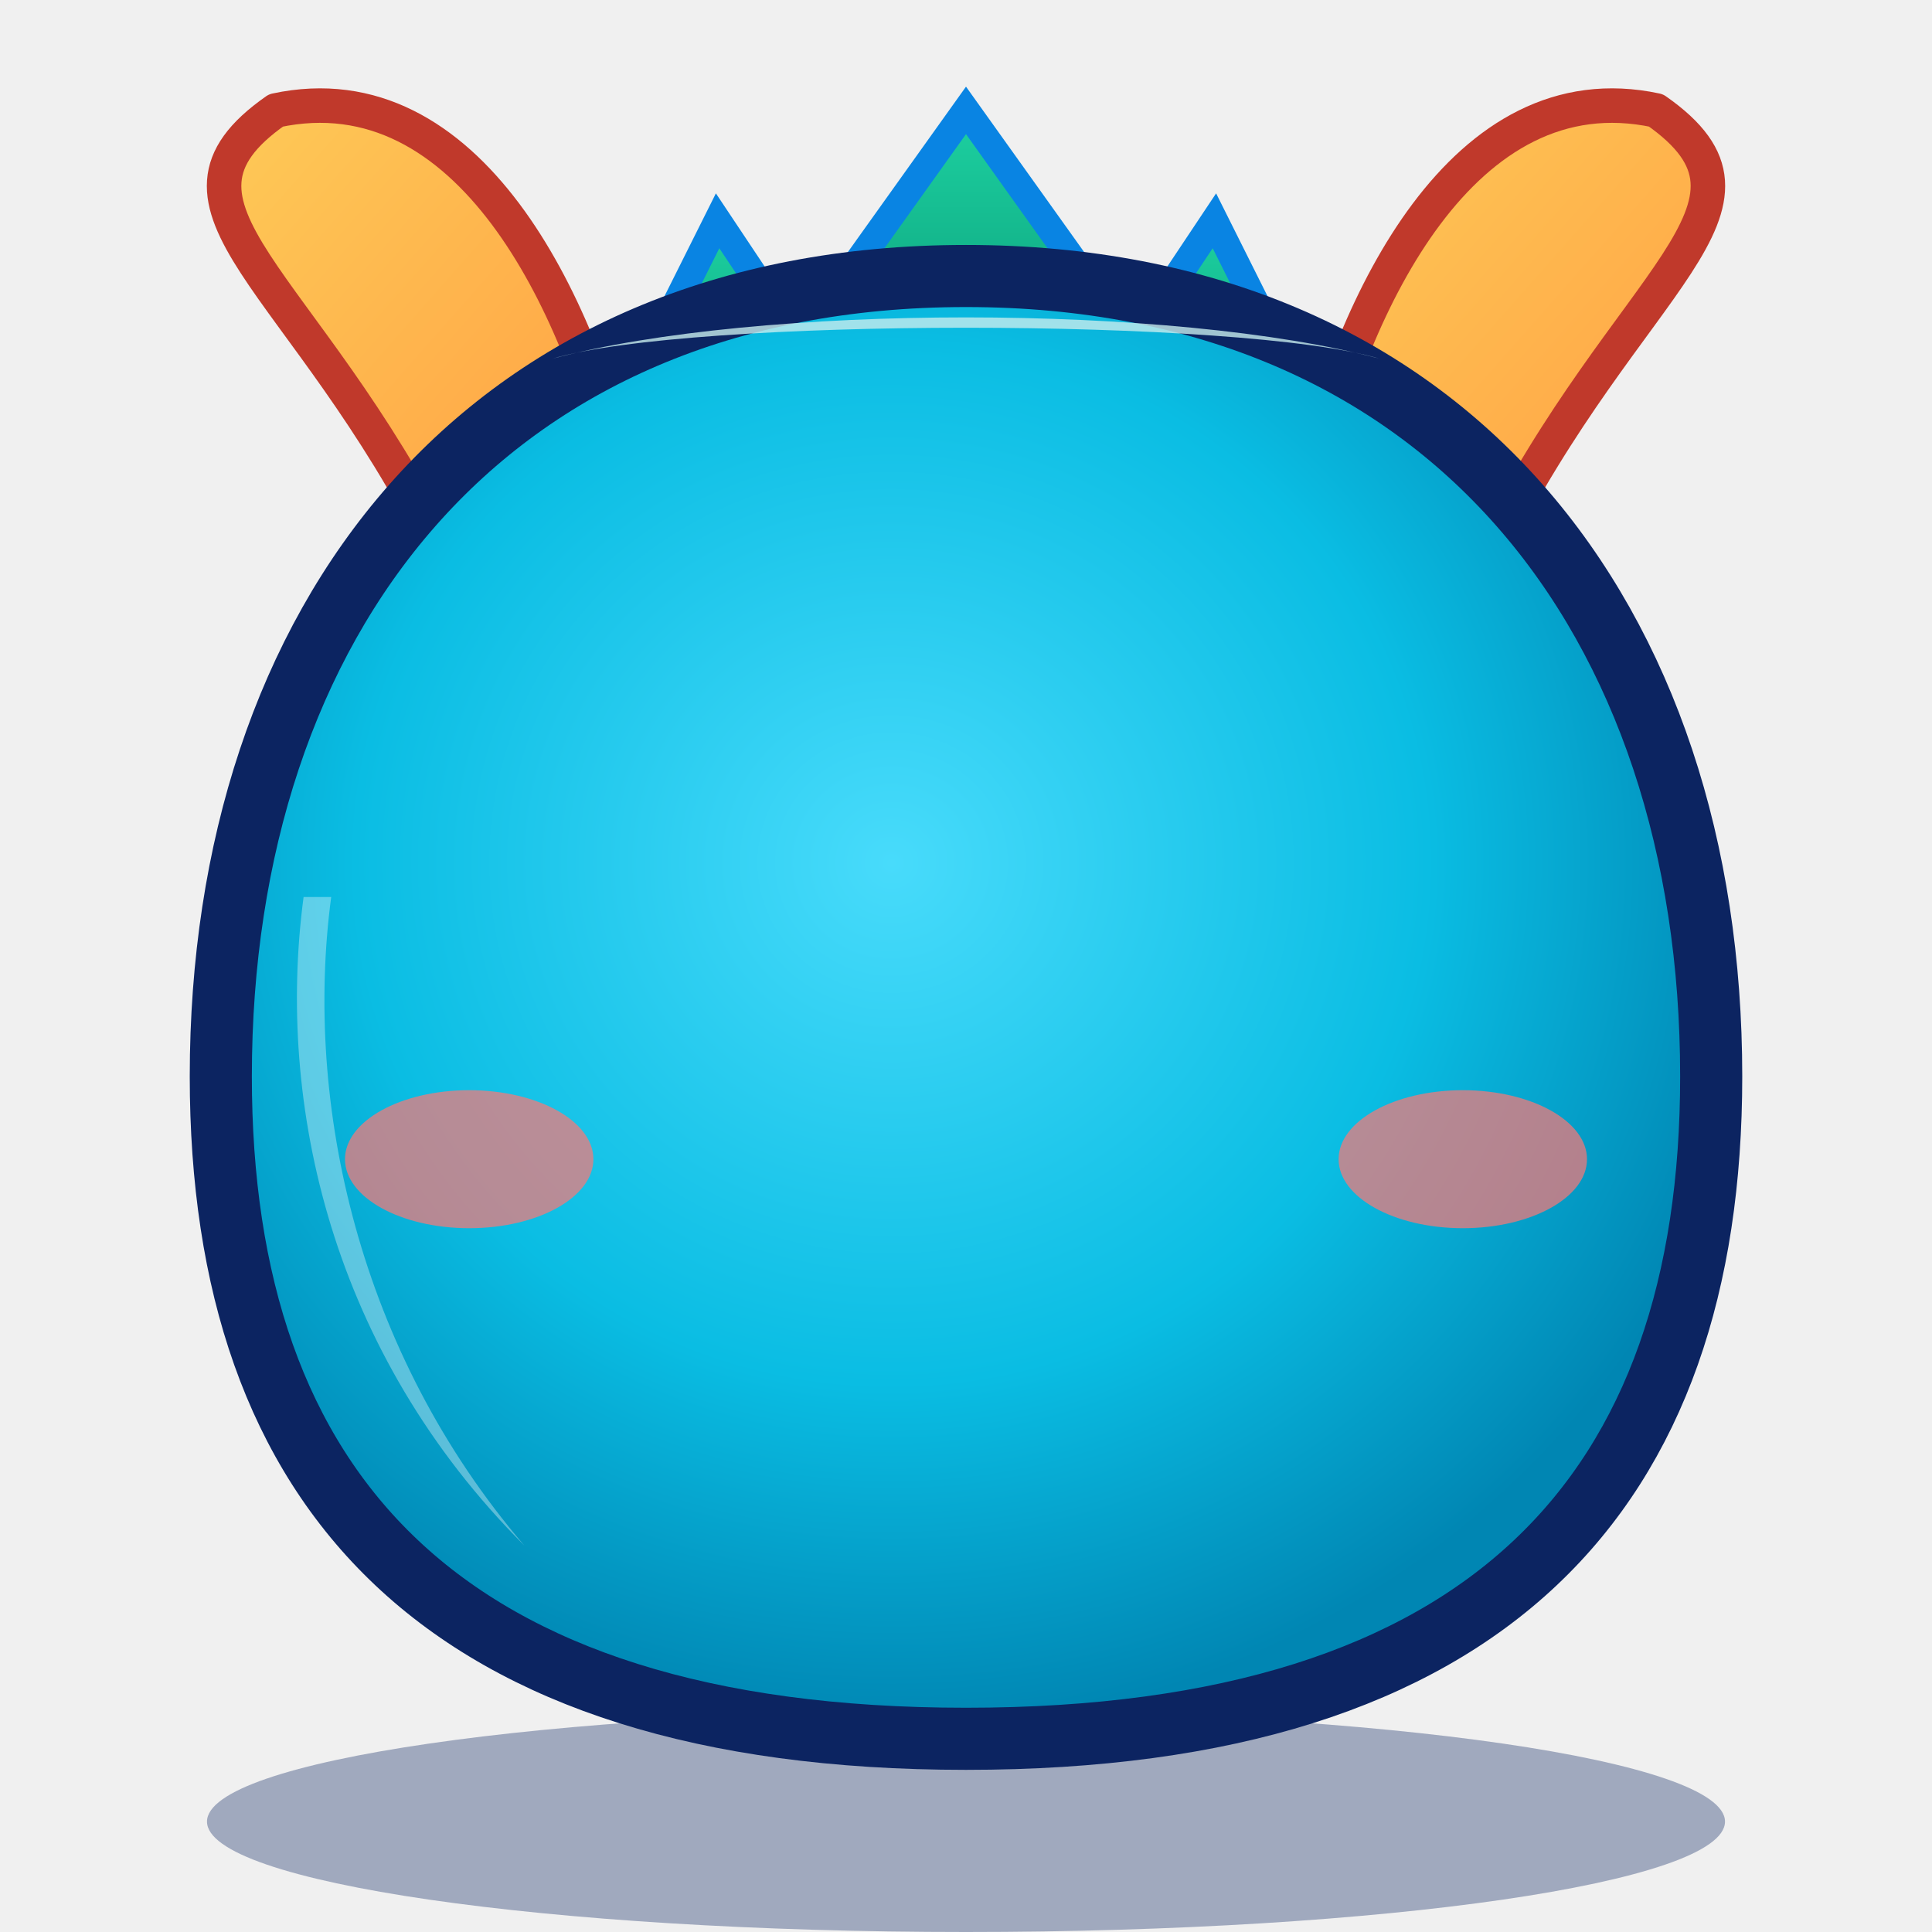
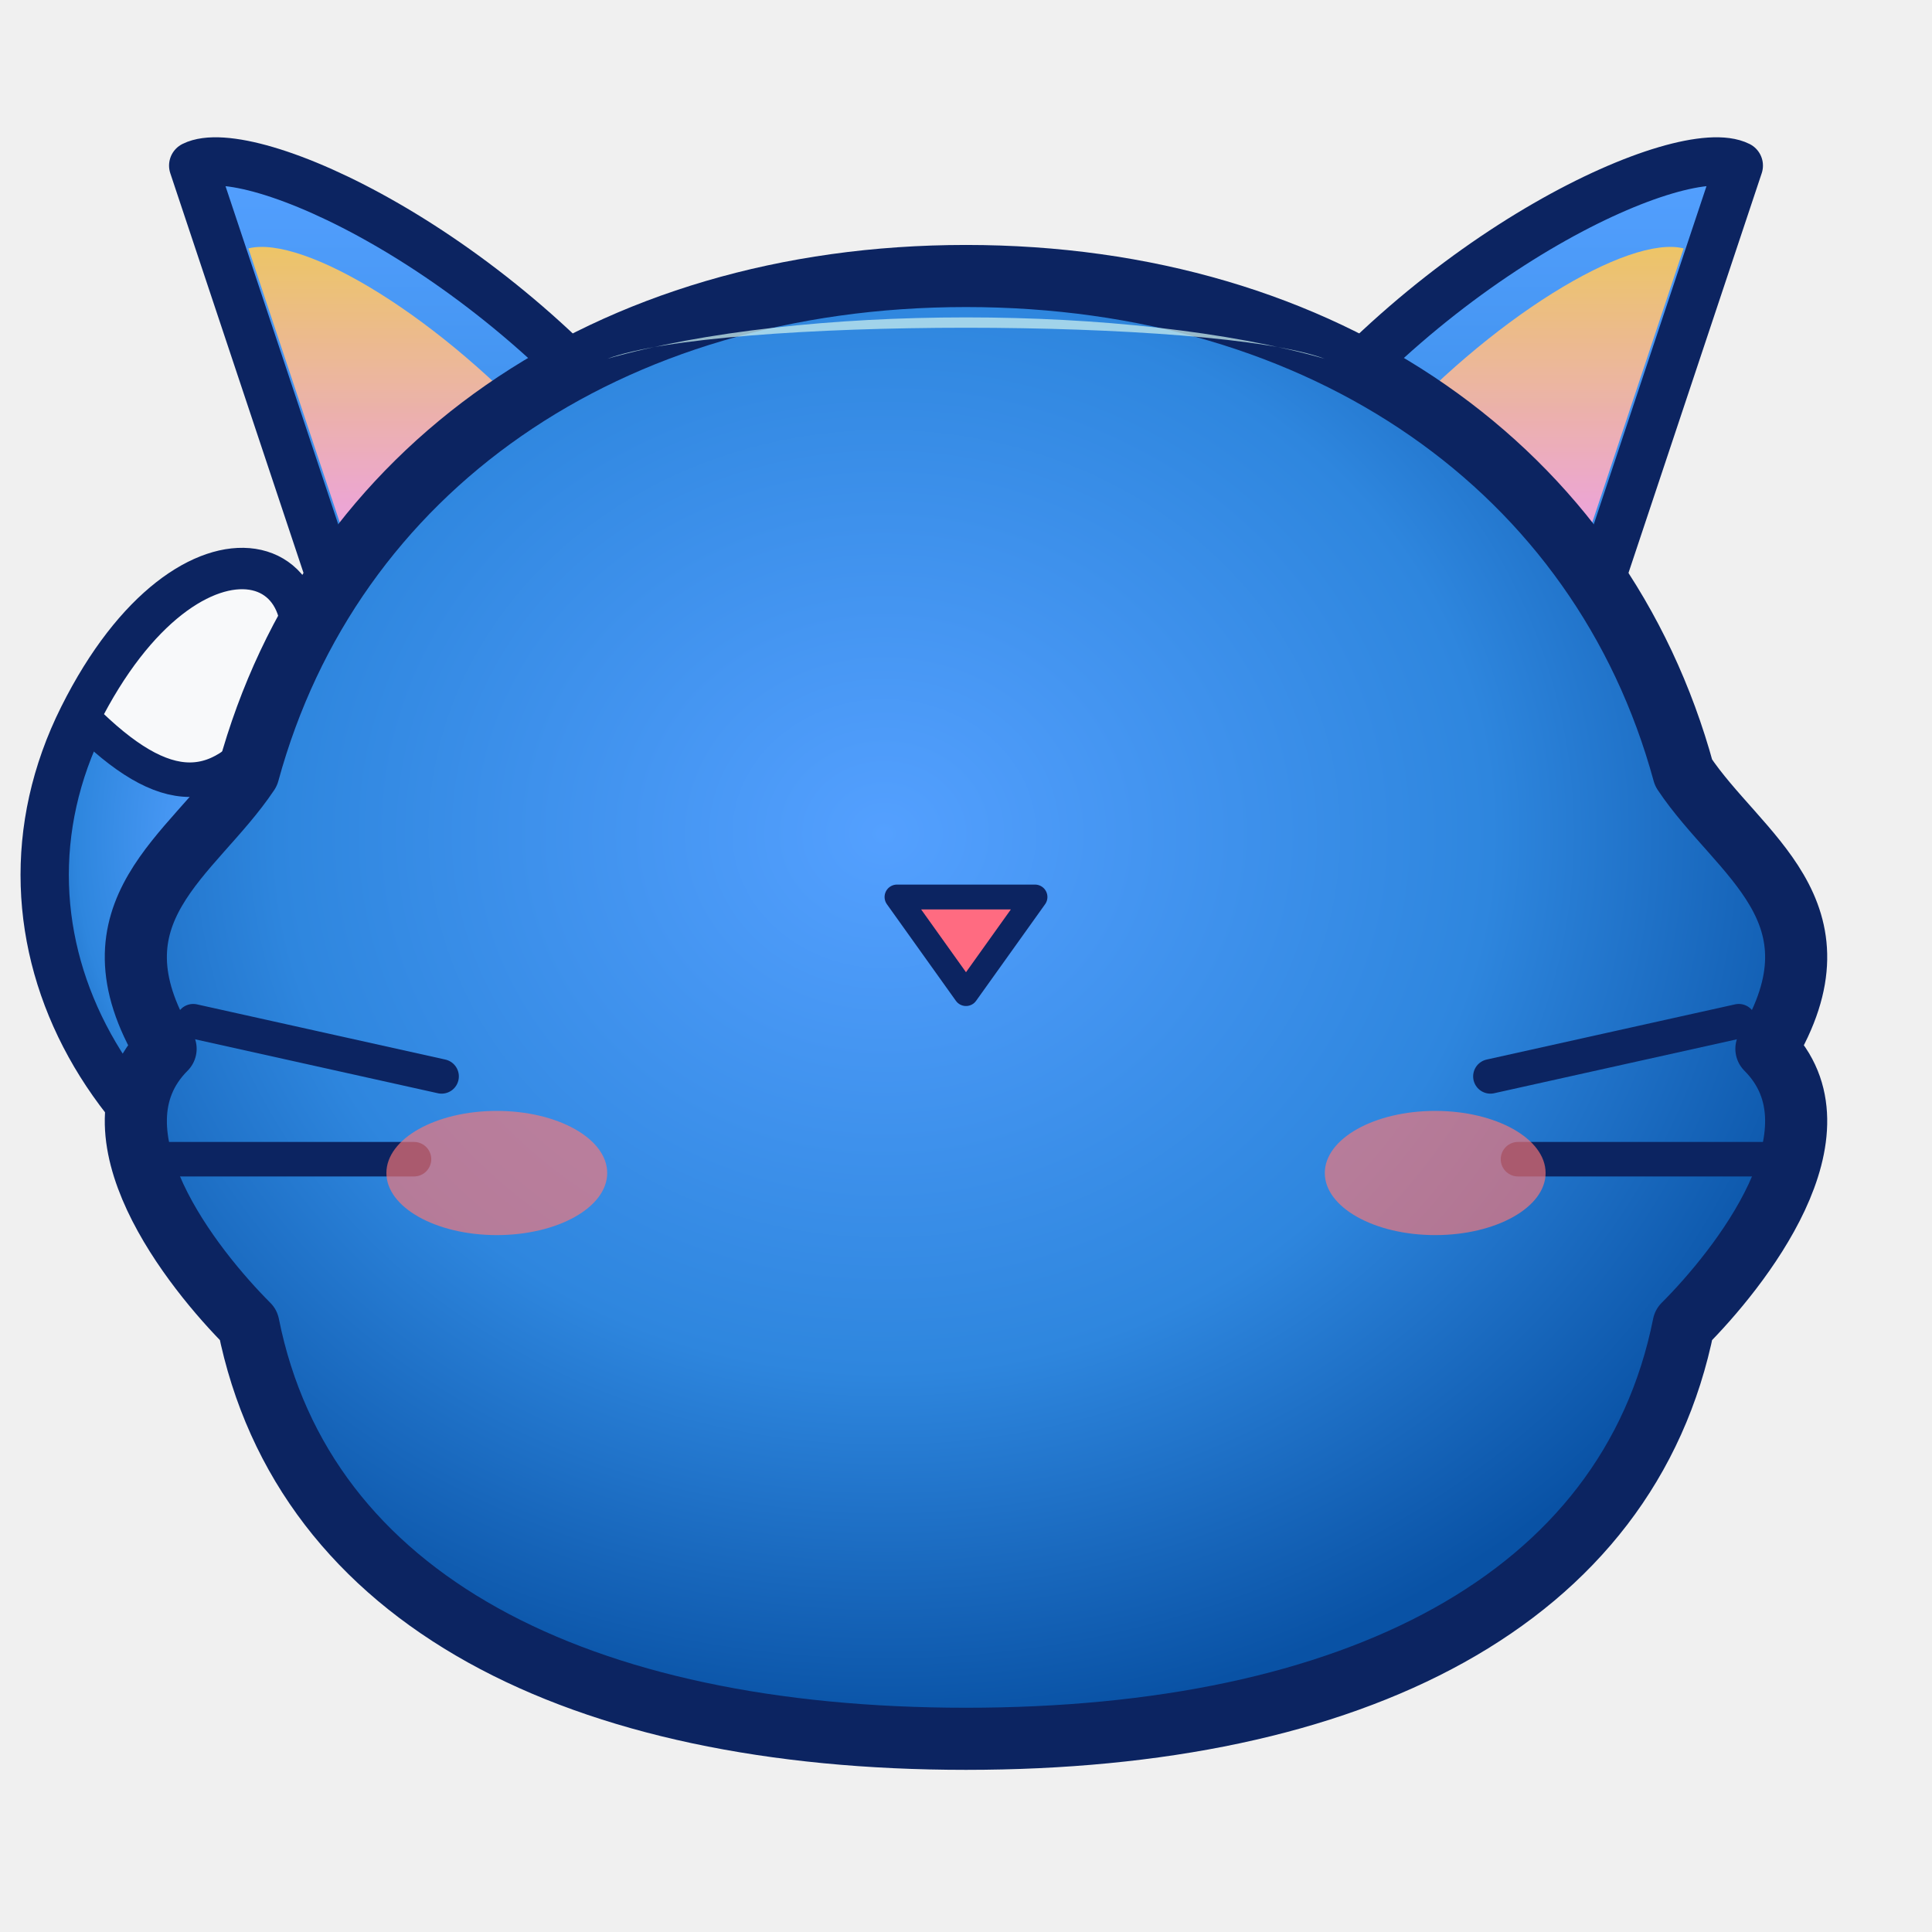
<svg xmlns="http://www.w3.org/2000/svg" viewBox="0 0 140 140" width="140" height="140">
  <defs>
-     <radialGradient id="blueBodyGrad" cx="45%" cy="40%" r="60%">
-       <stop offset="0%" stop-color="#48dbfb" />
-       <stop offset="60%" stop-color="#0abde3" />
-       <stop offset="100%" stop-color="#0086b3" />
+     <radialGradient id="catBlueGrad" cx="45%" cy="38%" r="62%">
+       <stop offset="0%" stop-color="#54a0ff" />
+       <stop offset="60%" stop-color="#2e86de" />
+       <stop offset="100%" stop-color="#0952a5" />
    </radialGradient>
-     <linearGradient id="hornGrad" x1="0%" y1="0%" x2="100%" y2="100%">
-       <stop offset="0%" stop-color="#feca57" />
-       <stop offset="100%" stop-color="#ff9f43" />
+     <linearGradient id="catEarGrad" x1="0%" y1="100%" x2="0%" y2="0%">
+       <stop offset="0%" stop-color="#2e86de" />
+       <stop offset="100%" stop-color="#54a0ff" />
    </linearGradient>
-     <linearGradient id="crestGrad" x1="0%" y1="0%" x2="0%" y2="100%">
-       <stop offset="0%" stop-color="#1dd1a1" />
-       <stop offset="100%" stop-color="#10ac84" />
+     <linearGradient id="catInnerEar" x1="0%" y1="100%" x2="0%" y2="0%">
+       <stop offset="0%" stop-color="#ff9ff3" />
+       <stop offset="100%" stop-color="#feca57" />
    </linearGradient>
-     <filter id="softGlow" x="-10%" y="-10%" width="120%" height="120%">
-       <feGaussianBlur stdDeviation="3" result="blur" />
-       <feComposite in="SourceGraphic" in2="blur" operator="over" />
-     </filter>
  </defs>
-   <ellipse cx="70" cy="132" rx="55" ry="8" fill="#0c2461" opacity="0.35" />
-   <path d="M 32 40 C 22 20, 10 15, 20 8 C 34 5, 42 22, 45 35 Z" fill="url(#hornGrad)" stroke="#c0392b" stroke-width="2.5" stroke-linejoin="round" />
-   <path d="M 108 40 C 118 20, 130 15, 120 8 C 106 5, 98 22, 95 35 Z" fill="url(#hornGrad)" stroke="#c0392b" stroke-width="2.5" stroke-linejoin="round" />
-   <path d="M 60 22 L 70 8 L 80 22 Z" fill="url(#crestGrad)" stroke="#0984e3" stroke-width="2" />
-   <path d="M 46 28 L 52 16 L 60 28 Z" fill="url(#crestGrad)" stroke="#0984e3" stroke-width="2" />
-   <path d="M 94 28 L 88 16 L 80 28 Z" fill="url(#crestGrad)" stroke="#0984e3" stroke-width="2" />
-   <path d="M 70 20            C 105 20, 124 45, 124 78            C 124 108, 108 126, 70 126            C 32 126, 16 108, 16 78            C 16 45, 35 20, 70 20 Z" fill="url(#blueBodyGrad)" stroke="#0c2461" stroke-width="4.5" stroke-linejoin="round" />
-   <path d="M 40 26 C 55 22, 85 22, 100 26 C 90 23, 50 23, 40 26 Z" fill="#c7ecee" opacity="0.8" />
-   <path d="M 22 65 C 20 80, 24 98, 38 112 C 26 98, 22 80, 24 65 Z" fill="#ffffff" opacity="0.35" />
-   <ellipse cx="34" cy="84" rx="9" ry="5" fill="#ff7675" opacity="0.7" />
-   <ellipse cx="106" cy="84" rx="9" ry="5" fill="#ff7675" opacity="0.7" />
+   <path d="M 28 92 C 8 86, -2 68, 6 52 C 14 36, 26 40, 20 52 C 14 62, 18 76, 32 84 Z" fill="url(#catBlueGrad)" stroke="#0c2461" stroke-width="3.5" stroke-linejoin="round" />
+   <path d="M 6 52 C 14 36, 26 40, 20 52 C 16 58, 12 58, 6 52 Z" fill="#f8f9fa" stroke="#0c2461" stroke-width="2.5" />
+   <path d="M 26 48 L 14 12 C 18 10, 36 18, 48 34 Z" fill="url(#catEarGrad)" stroke="#0c2461" stroke-width="3.5" stroke-linejoin="round" />
+   <path d="M 26 42 L 18 18 C 22 17, 32 23, 40 32 Z" fill="url(#catInnerEar)" opacity="0.9" />
+   <path d="M 114 48 L 126 12 C 122 10, 104 18, 92 34 Z" fill="url(#catEarGrad)" stroke="#0c2461" stroke-width="3.5" stroke-linejoin="round" />
+   <path d="M 114 42 L 122 18 C 118 17, 108 23, 100 32 Z" fill="url(#catInnerEar)" opacity="0.9" />
+   <path d="M 70 20            C 96 20, 116 34, 122 56            C 126 62, 134 66, 128 76            C 134 82, 126 92, 122 96            C 118 116, 98 126, 70 126            C 42 126, 22 116, 18 96            C 14 92, 6 82, 12 76            C 6 66, 14 62, 18 56            C 24 34, 44 20, 70 20 Z" fill="url(#catBlueGrad)" stroke="#0c2461" stroke-width="4.5" stroke-linejoin="round" />
+   <path d="M 44 26 C 58 22, 82 22, 96 26 C 88 23, 52 23, 44 26 Z" fill="#c7ecee" opacity="0.75" />
+   <path d="M 14 74 L 32 78" stroke="#0c2461" stroke-width="2.5" stroke-linecap="round" />
+   <path d="M 12 84 L 30 84" stroke="#0c2461" stroke-width="2.5" stroke-linecap="round" />
+   <path d="M 126 74 L 108 78" stroke="#0c2461" stroke-width="2.5" stroke-linecap="round" />
+   <path d="M 128 84 L 110 84" stroke="#0c2461" stroke-width="2.5" stroke-linecap="round" />
+   <polygon points="70,72 65,65 75,65" fill="#ff6b81" stroke="#0c2461" stroke-width="1.8" stroke-linejoin="round" />
+   <ellipse cx="36" cy="85" rx="8" ry="4.5" fill="#ff7675" opacity="0.65" />
+   <ellipse cx="104" cy="85" rx="8" ry="4.5" fill="#ff7675" opacity="0.65" />
</svg>
